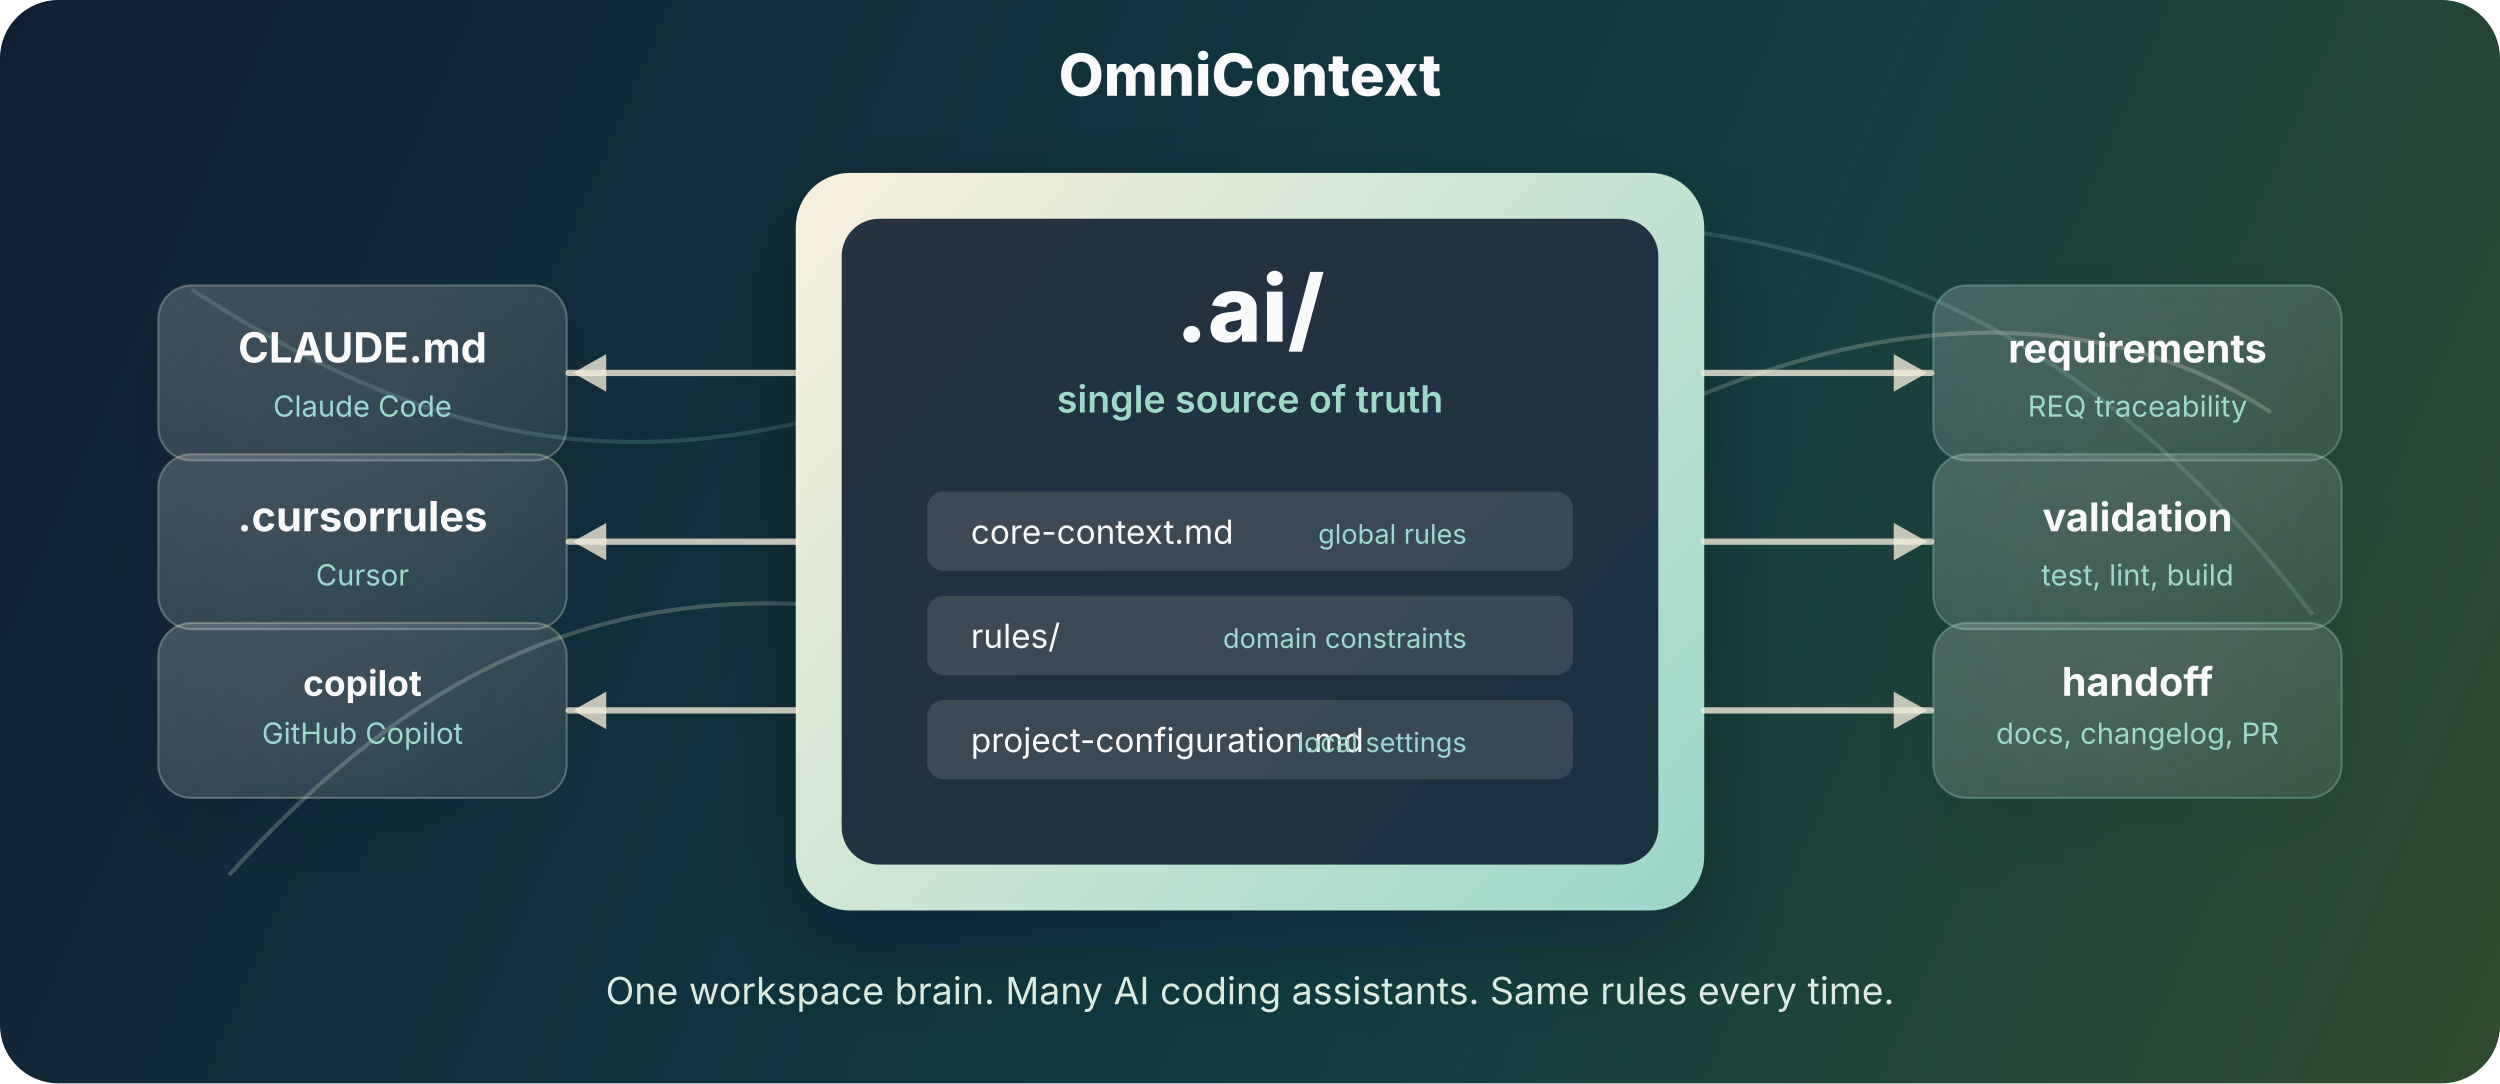
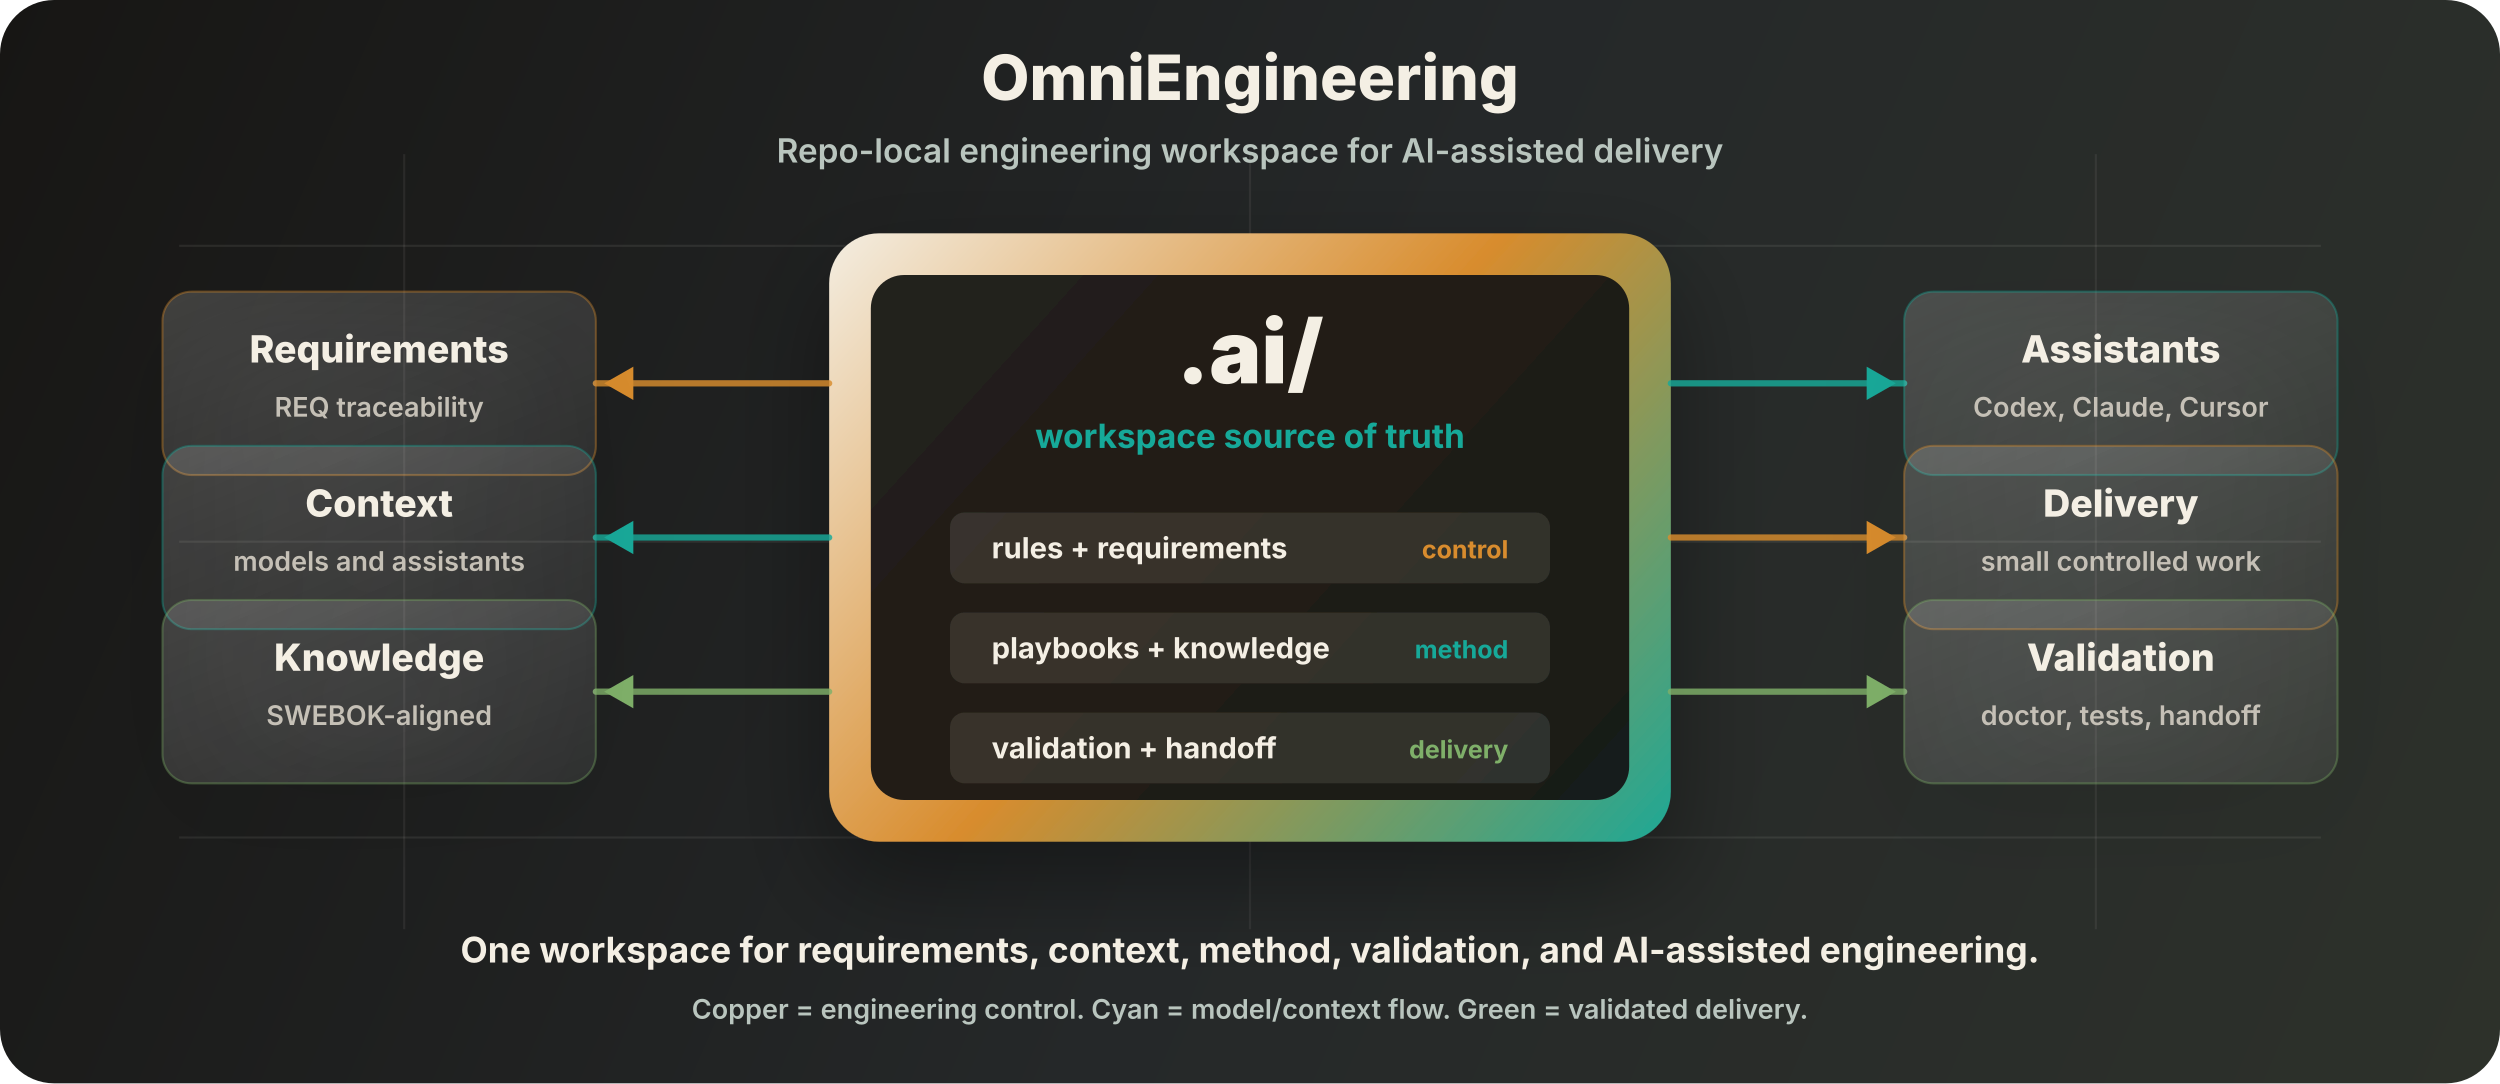
<svg xmlns="http://www.w3.org/2000/svg" width="1200" height="520" viewBox="0 0 1200 520" fill="none" role="img" aria-labelledby="title desc">
  <defs>
    <linearGradient id="bg" x1="0" y1="0" x2="1200" y2="520" gradientUnits="userSpaceOnUse">
-       <stop stop-color="#102033" />
-       <stop offset="0.58" stop-color="#123B43" />
-       <stop offset="1" stop-color="#2F4B2E" />
+       <stop stop-color="#171614" />
+       <stop offset="0.52" stop-color="#252829" />
+       <stop offset="1" stop-color="#2D312A" />
    </linearGradient>
-     <linearGradient id="hub" x1="408" y1="94" x2="792" y2="426" gradientUnits="userSpaceOnUse">
-       <stop stop-color="#F5F0DC" />
-       <stop offset="1" stop-color="#9FD8CB" />
+     <linearGradient id="core" x1="412" y1="92" x2="788" y2="432" gradientUnits="userSpaceOnUse">
+       <stop stop-color="#F4EFE4" />
+       <stop offset="0.48" stop-color="#D88C2D" />
+       <stop offset="1" stop-color="#18A999" />
    </linearGradient>
-     <linearGradient id="card" x1="0" y1="0" x2="1" y2="1">
-       <stop stop-color="#FFFFFF" stop-opacity="0.19" />
-       <stop offset="1" stop-color="#FFFFFF" stop-opacity="0.08" />
+     <linearGradient id="panel" x1="0" y1="0" x2="1" y2="1">
+       <stop stop-color="#FFFFFF" stop-opacity="0.16" />
+       <stop offset="1" stop-color="#FFFFFF" stop-opacity="0.06" />
    </linearGradient>
-     <filter id="shadow" x="-20%" y="-20%" width="140%" height="140%">
-       <feDropShadow dx="0" dy="18" stdDeviation="22" flood-color="#020817" flood-opacity="0.32" />
+     <filter id="shadow" x="-18%" y="-22%" width="136%" height="144%">
+       <feDropShadow dx="0" dy="20" stdDeviation="24" flood-color="#050505" flood-opacity="0.38" />
    </filter>
  </defs>
-   <rect width="1200" height="520" rx="28" fill="url(#bg)" />
-   <path d="M110 420C213 306 317 267 470 302C639 340 692 228 851 177C947 146 1032 159 1090 198" stroke="#F5F0DC" stroke-opacity="0.22" stroke-width="2" />
-   <path d="M92 139C220 222 319 232 456 181C583 134 697 84 850 118C960 142 1043 207 1110 295" stroke="#9FD8CB" stroke-opacity="0.18" stroke-width="2" />
+   <rect width="1200" height="520" rx="26" fill="url(#bg)" />
+   <path d="M86 118H1114" stroke="#F4EFE4" stroke-opacity="0.08" stroke-width="1" />
+   <path d="M86 260H1114" stroke="#F4EFE4" stroke-opacity="0.08" stroke-width="1" />
+   <path d="M86 402H1114" stroke="#F4EFE4" stroke-opacity="0.08" stroke-width="1" />
+   <path d="M194 74V446" stroke="#F4EFE4" stroke-opacity="0.07" stroke-width="1" />
+   <path d="M600 74V446" stroke="#F4EFE4" stroke-opacity="0.07" stroke-width="1" />
+   <path d="M1006 74V446" stroke="#F4EFE4" stroke-opacity="0.07" stroke-width="1" />
+   <text x="600" y="48" text-anchor="middle" font-family="Inter, Arial, sans-serif" font-size="30" font-weight="800" letter-spacing="0" fill="#F4EFE4">OmniEngineering</text>
+   <text x="600" y="78" text-anchor="middle" font-family="Inter, Arial, sans-serif" font-size="16" font-weight="600" letter-spacing="0" fill="#B9C5BE">Repo-local engineering workspace for AI-assisted delivery</text>
  <g filter="url(#shadow)">
-     <rect x="382" y="83" width="436" height="354" rx="26" fill="url(#hub)" />
-     <rect x="404" y="105" width="392" height="310" rx="18" fill="#102033" fill-opacity="0.9" />
-     <text x="600" y="164" text-anchor="middle" font-family="Inter, Arial, sans-serif" font-size="44" font-weight="800" fill="#F8FAFC">.ai/</text>
-     <text x="600" y="198" text-anchor="middle" font-family="Inter, Arial, sans-serif" font-size="18" font-weight="600" fill="#9FD8CB">single source of truth</text>
-     <rect x="445" y="236" width="310" height="38" rx="8" fill="#F5F0DC" fill-opacity="0.12" />
-     <text x="466" y="261" font-family="Inter, Arial, sans-serif" font-size="16" fill="#F8FAFC">core-context.md</text>
-     <text x="704" y="261" text-anchor="end" font-family="Inter, Arial, sans-serif" font-size="13" fill="#9FD8CB">global rules</text>
-     <rect x="445" y="286" width="310" height="38" rx="8" fill="#F5F0DC" fill-opacity="0.12" />
-     <text x="466" y="311" font-family="Inter, Arial, sans-serif" font-size="16" fill="#F8FAFC">rules/</text>
-     <text x="704" y="311" text-anchor="end" font-family="Inter, Arial, sans-serif" font-size="13" fill="#9FD8CB">domain constraints</text>
-     <rect x="445" y="336" width="310" height="38" rx="8" fill="#F5F0DC" fill-opacity="0.12" />
-     <text x="466" y="361" font-family="Inter, Arial, sans-serif" font-size="16" fill="#F8FAFC">project-configuration.md</text>
-     <text x="704" y="361" text-anchor="end" font-family="Inter, Arial, sans-serif" font-size="13" fill="#9FD8CB">local settings</text>
+     <rect x="398" y="112" width="404" height="292" rx="24" fill="url(#core)" />
+     <rect x="418" y="132" width="364" height="252" rx="16" fill="#171614" fill-opacity="0.94" />
+     <text x="600" y="184" text-anchor="middle" font-family="Inter, Arial, sans-serif" font-size="42" font-weight="850" letter-spacing="0" fill="#F4EFE4">.ai/</text>
+     <text x="600" y="215" text-anchor="middle" font-family="Inter, Arial, sans-serif" font-size="16" font-weight="700" letter-spacing="0" fill="#18A999">workspace source of truth</text>
+     <rect x="456" y="246" width="288" height="34" rx="7" fill="#F4EFE4" fill-opacity="0.1" />
+     <text x="476" y="268" font-family="Inter, Arial, sans-serif" font-size="14" font-weight="700" fill="#F4EFE4">rules + requirements</text>
+     <text x="724" y="268" text-anchor="end" font-family="Inter, Arial, sans-serif" font-size="12" font-weight="700" fill="#D88C2D">control</text>
+     <rect x="456" y="294" width="288" height="34" rx="7" fill="#F4EFE4" fill-opacity="0.1" />
+     <text x="476" y="316" font-family="Inter, Arial, sans-serif" font-size="14" font-weight="700" fill="#F4EFE4">playbooks + knowledge</text>
+     <text x="724" y="316" text-anchor="end" font-family="Inter, Arial, sans-serif" font-size="12" font-weight="700" fill="#18A999">method</text>
+     <rect x="456" y="342" width="288" height="34" rx="7" fill="#F4EFE4" fill-opacity="0.1" />
+     <text x="476" y="364" font-family="Inter, Arial, sans-serif" font-size="14" font-weight="700" fill="#F4EFE4">validation + handoff</text>
+     <text x="724" y="364" text-anchor="end" font-family="Inter, Arial, sans-serif" font-size="12" font-weight="700" fill="#7FB069">delivery</text>
  </g>
-   <g stroke="#F5F0DC" stroke-width="3" stroke-linecap="round" stroke-opacity="0.78">
-     <path d="M382 179H273" />
-     <path d="M382 260H273" />
-     <path d="M382 341H273" />
-     <path d="M818 179H927" />
-     <path d="M818 260H927" />
-     <path d="M818 341H927" />
+   <g stroke-width="3" stroke-linecap="round" stroke-linejoin="round">
+     <path d="M398 184H286" stroke="#D88C2D" stroke-opacity="0.82" />
+     <path d="M398 258H286" stroke="#18A999" stroke-opacity="0.82" />
+     <path d="M398 332H286" stroke="#7FB069" stroke-opacity="0.82" />
+     <path d="M802 184H914" stroke="#18A999" stroke-opacity="0.82" />
+     <path d="M802 258H914" stroke="#D88C2D" stroke-opacity="0.82" />
+     <path d="M802 332H914" stroke="#7FB069" stroke-opacity="0.82" />
  </g>
-   <g fill="#F5F0DC" fill-opacity="0.78">
-     <path d="M275 179L291 170V188L275 179Z" />
-     <path d="M275 260L291 251V269L275 260Z" />
-     <path d="M275 341L291 332V350L275 341Z" />
-     <path d="M925 179L909 170V188L925 179Z" />
-     <path d="M925 260L909 251V269L925 260Z" />
-     <path d="M925 341L909 332V350L925 341Z" />
+   <g>
+     <path d="M290 184L304 176V192L290 184Z" fill="#D88C2D" />
+     <path d="M290 258L304 250V266L290 258Z" fill="#18A999" />
+     <path d="M290 332L304 324V340L290 332Z" fill="#7FB069" />
+     <path d="M910 184L896 176V192L910 184Z" fill="#18A999" />
+     <path d="M910 258L896 250V266L910 258Z" fill="#D88C2D" />
+     <path d="M910 332L896 324V340L910 332Z" fill="#7FB069" />
  </g>
  <g filter="url(#shadow)">
-     <rect x="76" y="137" width="196" height="84" rx="16" fill="url(#card)" stroke="#F5F0DC" stroke-opacity="0.28" />
-     <text x="174" y="174" text-anchor="middle" font-family="Inter, Arial, sans-serif" font-size="20" font-weight="700" fill="#F8FAFC">CLAUDE.md</text>
-     <text x="174" y="200" text-anchor="middle" font-family="Inter, Arial, sans-serif" font-size="14" fill="#9FD8CB">Claude Code</text>
-     <rect x="76" y="218" width="196" height="84" rx="16" fill="url(#card)" stroke="#F5F0DC" stroke-opacity="0.28" />
-     <text x="174" y="255" text-anchor="middle" font-family="Inter, Arial, sans-serif" font-size="20" font-weight="700" fill="#F8FAFC">.cursorrules</text>
-     <text x="174" y="281" text-anchor="middle" font-family="Inter, Arial, sans-serif" font-size="14" fill="#9FD8CB">Cursor</text>
-     <rect x="76" y="299" width="196" height="84" rx="16" fill="url(#card)" stroke="#F5F0DC" stroke-opacity="0.28" />
-     <text x="174" y="334" text-anchor="middle" font-family="Inter, Arial, sans-serif" font-size="17" font-weight="700" fill="#F8FAFC">copilot</text>
-     <text x="174" y="357" text-anchor="middle" font-family="Inter, Arial, sans-serif" font-size="14" fill="#9FD8CB">GitHub Copilot</text>
+     <rect x="78" y="140" width="208" height="88" rx="14" fill="url(#panel)" stroke="#D88C2D" stroke-opacity="0.38" />
+     <text x="182" y="174" text-anchor="middle" font-family="Inter, Arial, sans-serif" font-size="18" font-weight="800" fill="#F4EFE4">Requirements</text>
+     <text x="182" y="200" text-anchor="middle" font-family="Inter, Arial, sans-serif" font-size="13" font-weight="600" fill="#C5C0B6">REQ traceability</text>
+     <rect x="78" y="214" width="208" height="88" rx="14" fill="url(#panel)" stroke="#18A999" stroke-opacity="0.36" />
+     <text x="182" y="248" text-anchor="middle" font-family="Inter, Arial, sans-serif" font-size="18" font-weight="800" fill="#F4EFE4">Context</text>
+     <text x="182" y="274" text-anchor="middle" font-family="Inter, Arial, sans-serif" font-size="13" font-weight="600" fill="#C5C0B6">models and assistants</text>
+     <rect x="78" y="288" width="208" height="88" rx="14" fill="url(#panel)" stroke="#7FB069" stroke-opacity="0.36" />
+     <text x="182" y="322" text-anchor="middle" font-family="Inter, Arial, sans-serif" font-size="18" font-weight="800" fill="#F4EFE4">Knowledge</text>
+     <text x="182" y="348" text-anchor="middle" font-family="Inter, Arial, sans-serif" font-size="13" font-weight="600" fill="#C5C0B6">SWEBOK-aligned</text>
  </g>
  <g filter="url(#shadow)">
-     <rect x="928" y="137" width="196" height="84" rx="16" fill="url(#card)" stroke="#9FD8CB" stroke-opacity="0.32" />
-     <text x="1026" y="174" text-anchor="middle" font-family="Inter, Arial, sans-serif" font-size="19" font-weight="700" fill="#F8FAFC">requirements</text>
-     <text x="1026" y="200" text-anchor="middle" font-family="Inter, Arial, sans-serif" font-size="14" fill="#9FD8CB">REQ traceability</text>
-     <rect x="928" y="218" width="196" height="84" rx="16" fill="url(#card)" stroke="#9FD8CB" stroke-opacity="0.32" />
-     <text x="1026" y="255" text-anchor="middle" font-family="Inter, Arial, sans-serif" font-size="19" font-weight="700" fill="#F8FAFC">validation</text>
-     <text x="1026" y="281" text-anchor="middle" font-family="Inter, Arial, sans-serif" font-size="14" fill="#9FD8CB">test, lint, build</text>
-     <rect x="928" y="299" width="196" height="84" rx="16" fill="url(#card)" stroke="#9FD8CB" stroke-opacity="0.32" />
-     <text x="1026" y="334" text-anchor="middle" font-family="Inter, Arial, sans-serif" font-size="19" font-weight="700" fill="#F8FAFC">handoff</text>
-     <text x="1026" y="357" text-anchor="middle" font-family="Inter, Arial, sans-serif" font-size="14" fill="#9FD8CB">docs, changelog, PR</text>
+     <rect x="914" y="140" width="208" height="88" rx="14" fill="url(#panel)" stroke="#18A999" stroke-opacity="0.36" />
+     <text x="1018" y="174" text-anchor="middle" font-family="Inter, Arial, sans-serif" font-size="18" font-weight="800" fill="#F4EFE4">Assistants</text>
+     <text x="1018" y="200" text-anchor="middle" font-family="Inter, Arial, sans-serif" font-size="13" font-weight="600" fill="#C5C0B6">Codex, Claude, Cursor</text>
+     <rect x="914" y="214" width="208" height="88" rx="14" fill="url(#panel)" stroke="#D88C2D" stroke-opacity="0.38" />
+     <text x="1018" y="248" text-anchor="middle" font-family="Inter, Arial, sans-serif" font-size="18" font-weight="800" fill="#F4EFE4">Delivery</text>
+     <text x="1018" y="274" text-anchor="middle" font-family="Inter, Arial, sans-serif" font-size="13" font-weight="600" fill="#C5C0B6">small controlled work</text>
+     <rect x="914" y="288" width="208" height="88" rx="14" fill="url(#panel)" stroke="#7FB069" stroke-opacity="0.36" />
+     <text x="1018" y="322" text-anchor="middle" font-family="Inter, Arial, sans-serif" font-size="18" font-weight="800" fill="#F4EFE4">Validation</text>
+     <text x="1018" y="348" text-anchor="middle" font-family="Inter, Arial, sans-serif" font-size="13" font-weight="600" fill="#C5C0B6">doctor, tests, handoff</text>
  </g>
-   <text x="600" y="46" text-anchor="middle" font-family="Inter, Arial, sans-serif" font-size="28" font-weight="800" fill="#F8FAFC">OmniContext</text>
-   <text x="600" y="482" text-anchor="middle" font-family="Inter, Arial, sans-serif" font-size="18" fill="#DCE9E2">One workspace brain. Many AI coding assistants. Same rules every time.</text>
+   <text x="600" y="462" text-anchor="middle" font-family="Inter, Arial, sans-serif" font-size="17" font-weight="700" fill="#F4EFE4">One workspace for requirements, context, method, validation, and AI-assisted engineering.</text>
+   <text x="600" y="489" text-anchor="middle" font-family="Inter, Arial, sans-serif" font-size="13" font-weight="600" fill="#B9C5BE">Copper = engineering control. Cyan = model/context flow. Green = validated delivery.</text>
</svg>
